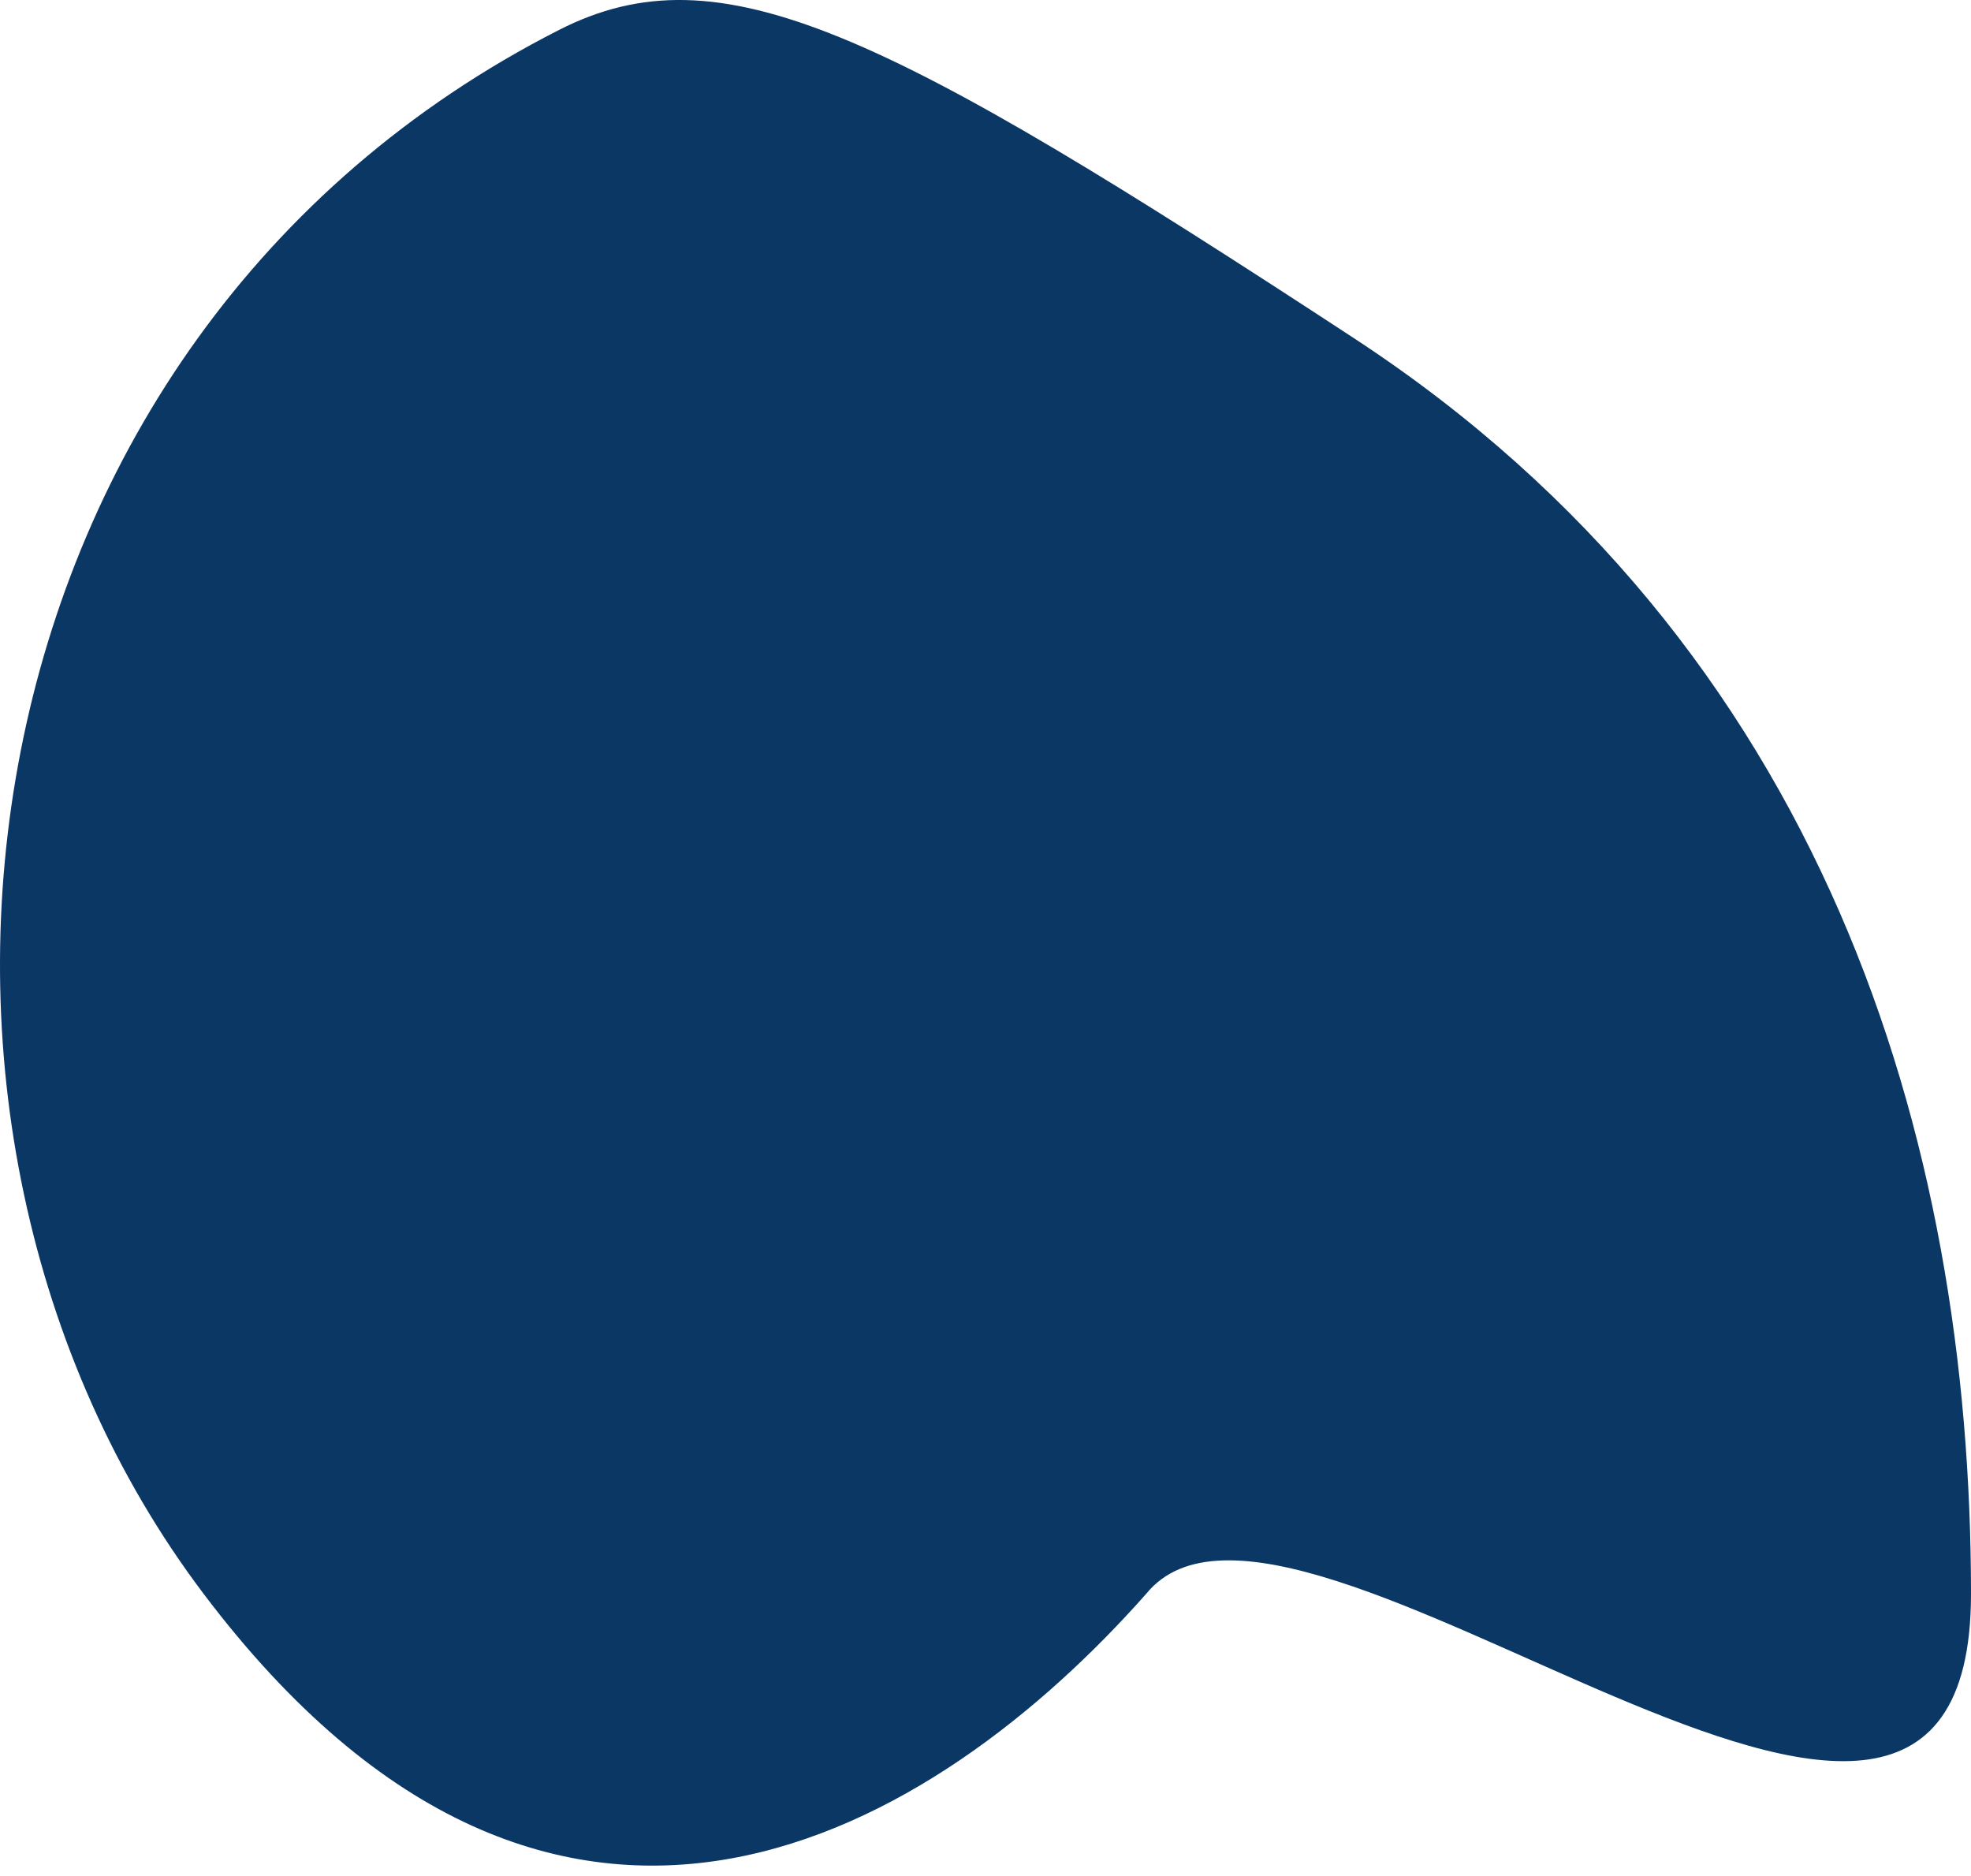
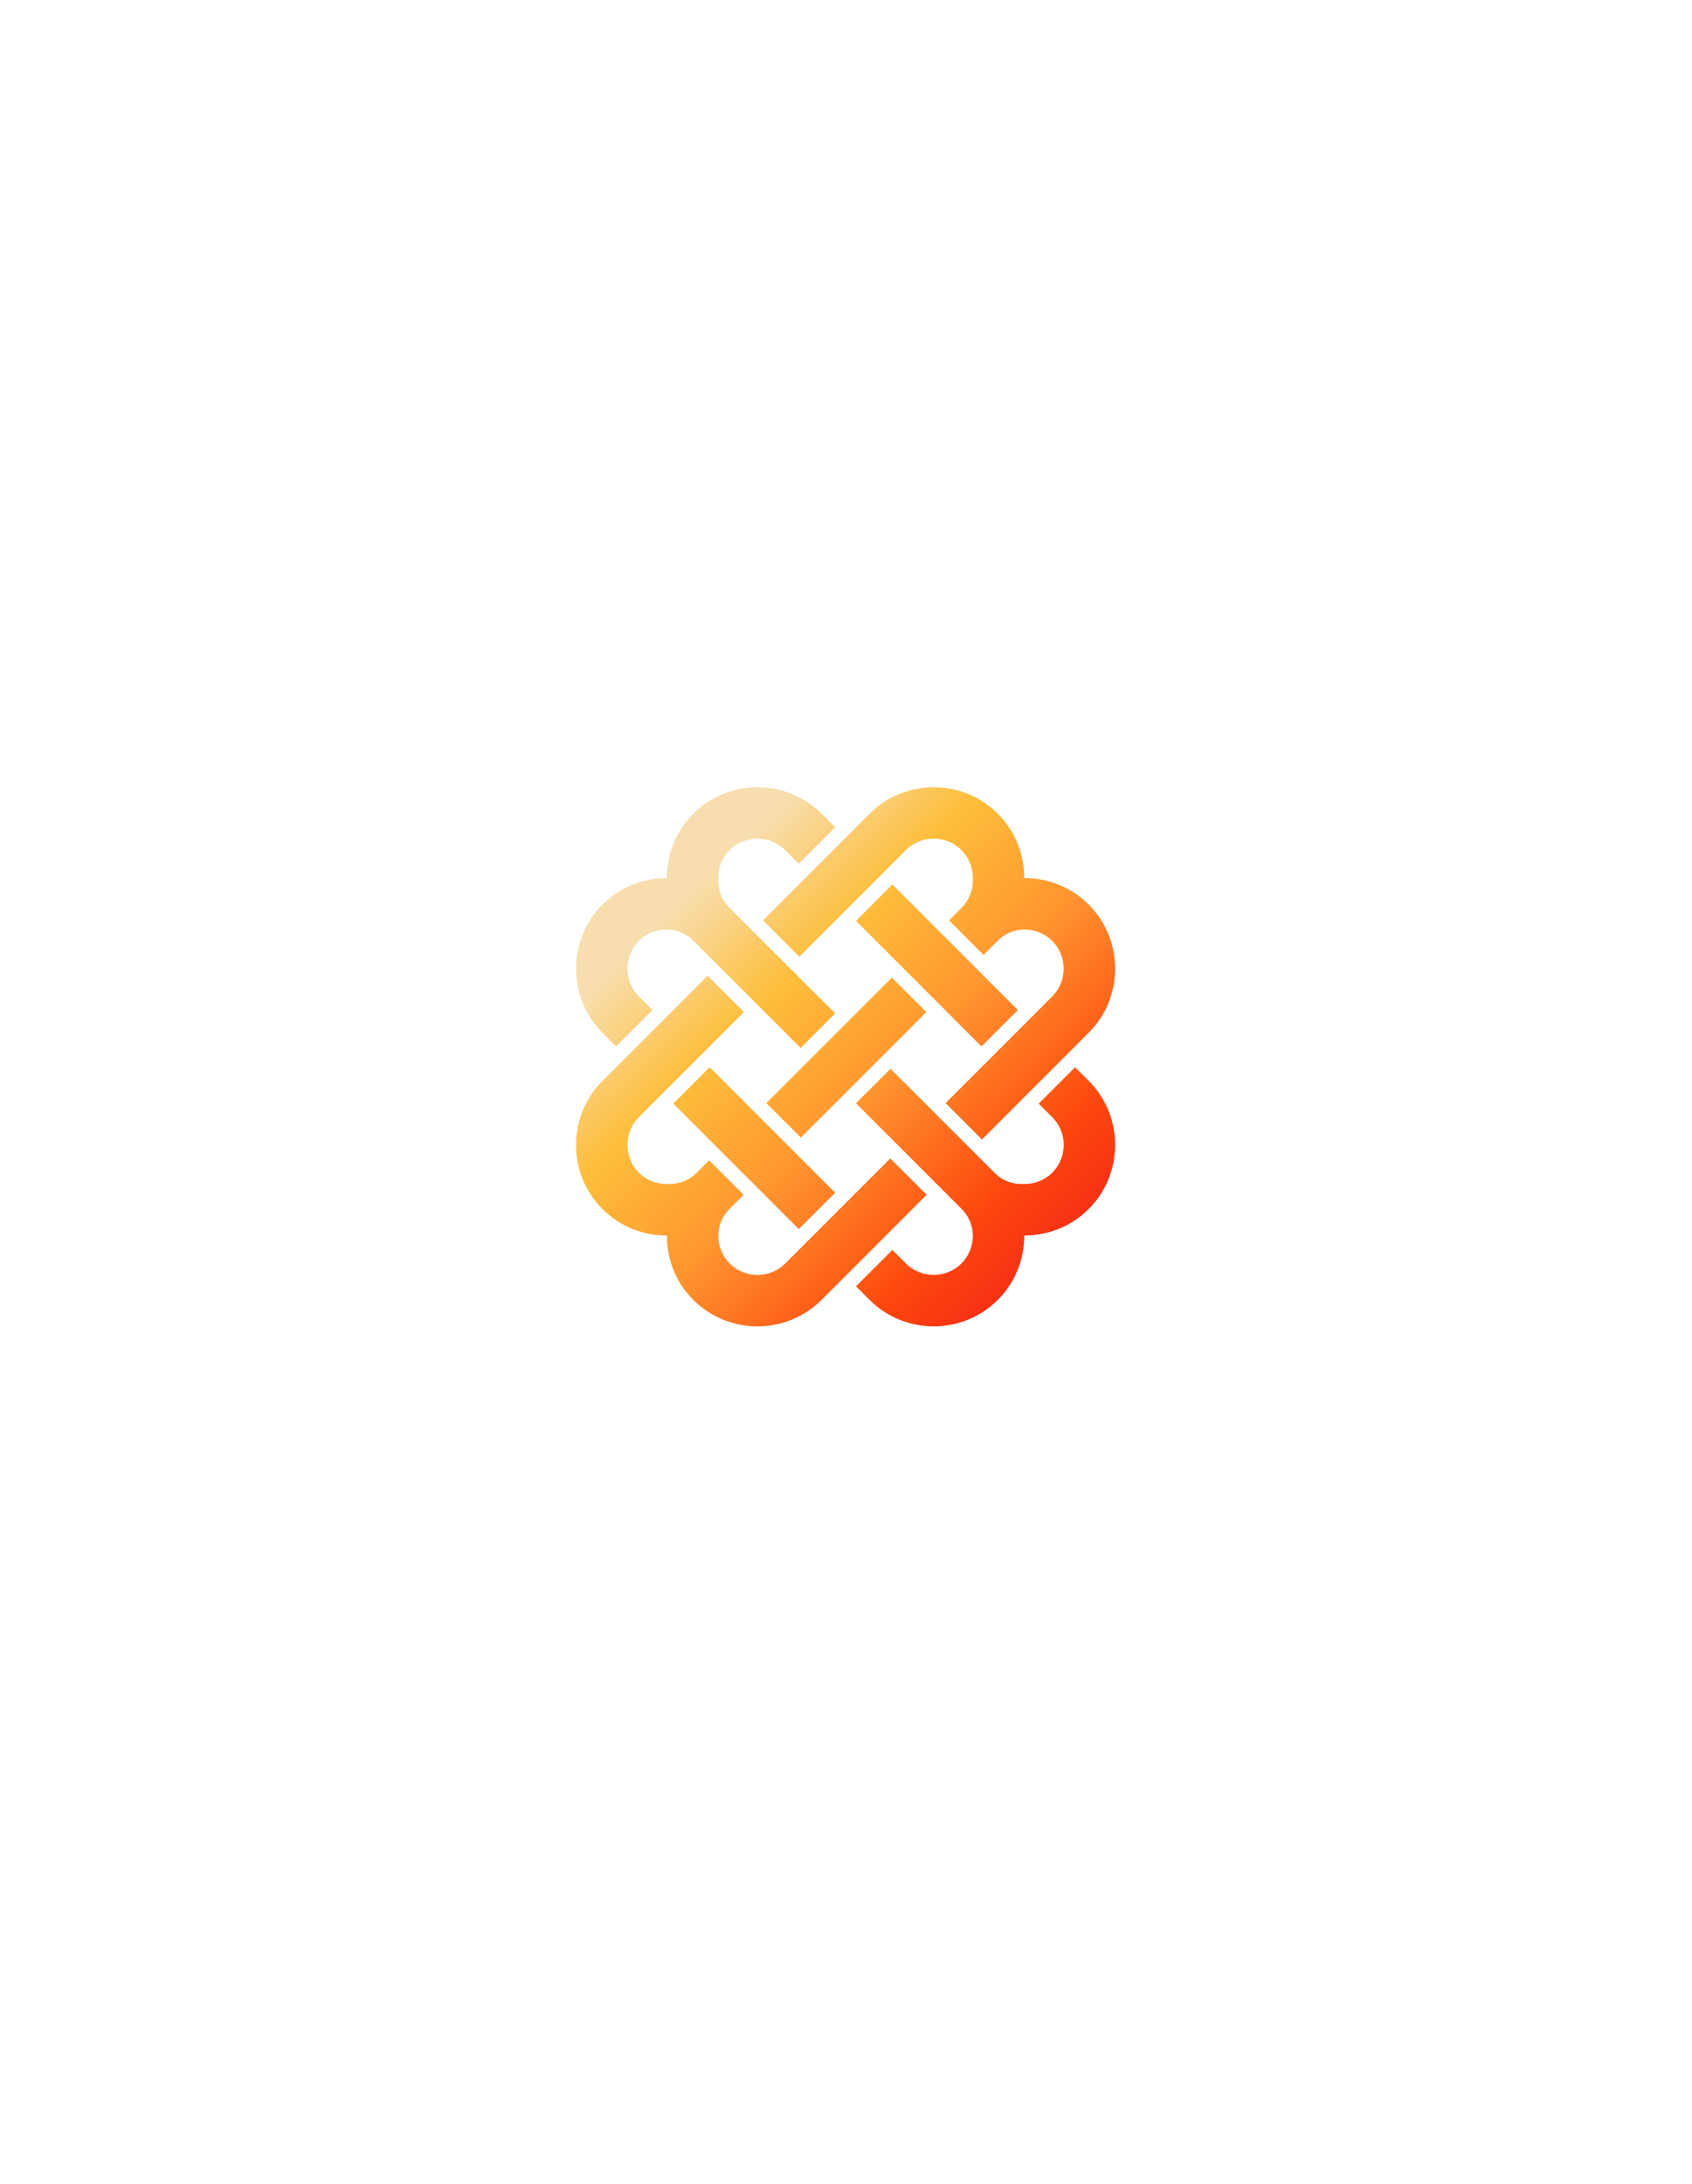
- <svg xmlns="http://www.w3.org/2000/svg" width="41px" height="39px" viewBox="0 0 41 39" version="1.1">
-   <g id="Page-1" stroke="none" stroke-width="1" fill="none" fill-rule="evenodd">
-     <path d="M11.632,0.621 C-0.982,7.036 -3.159,23.358 4.237,33.149 C11.632,42.94 19.514,38.038 23.841,33.149 C26.903,29.371 41,42.604 41,33.149 C41,23.694 37.965,13.451 28.168,7.036 C18.371,0.621 14.989,-1.086 11.632,0.621 Z" id="Path" fill="#0B3765" fill-rule="nonzero" />
-   </g>
+ <svg xmlns="http://www.w3.org/2000/svg" version="1.0" id="Layer_1" x="0px" y="0px" viewBox="0 0 651.97 841.89" style="enable-background:new 0 0 651.97 841.89;" xml:space="preserve">
+   <linearGradient id="SVGID_1_" gradientUnits="userSpaceOnUse" x1="264.242" y1="343.984" x2="425.463" y2="509.523">
+     <stop offset="0" style="stop-color:#F8DEAE" />
+     <stop offset="0" style="stop-color:#F8DEAE" />
+     <stop offset="6.706485e-03" style="stop-color:#F8DEAE" />
+     <stop offset="0.223" style="stop-color:#FDBE3A" />
+     <stop offset="0.453" style="stop-color:#FF952F" />
+     <stop offset="0.725" style="stop-color:#FD470E" />
+     <stop offset="0.95" style="stop-color:#F11F1A" />
+     <stop offset="1" style="stop-color:#000000" />
+   </linearGradient>
+   <path style="fill:url(#SVGID_1_);" d="M419.7,416.63c6.8,6.79,10.2,15.75,10.2,24.72c0,8.96-3.4,17.92-10.2,24.72  c-6.82,6.82-15.83,10.22-24.83,10.19v0.12c0,8.96-3.4,17.92-10.19,24.71c-13.6,13.6-35.85,13.6-49.44,0l-5.24-5.24l14.03-14.03  l5.24,5.24c2.83,2.83,6.62,4.39,10.69,4.39c4.06,0,7.86-1.56,10.69-4.39c2.83-2.83,4.38-6.63,4.38-10.7v-0.04  c0-3.84-1.52-7.51-4.24-10.23l-27.57-27.57L330,425.3l13.3-13.31l13.23,13.23l4.01,4.01l14.03,14.03l4.01,4.01l4.91,4.91  c2.7,2.7,6.37,4.23,10.19,4.24h1.3c4.07,0,7.86-1.56,10.69-4.38c5.89-5.9,5.89-15.49,0-21.38l-5.24-5.24l14.03-14.03L419.7,416.63z   M237.52,403.37l14.03-14.03l-5.25-5.25c-5.9-5.9-5.9-15.49,0-21.38c2.82-2.83,6.62-4.38,10.69-4.38h0.1  c3.82,0.01,7.48,1.54,10.18,4.24l41.4,41.4l13.31-13.3l-13.83-13.83l-4.01-4.01l-14.03-14.03l-8.93-8.93  c-2.72-2.72-4.24-6.39-4.24-10.23v-1.22c-0.02-4.08,1.54-7.89,4.38-10.73c2.83-2.83,6.62-4.39,10.69-4.39  c4.06,0,7.86,1.56,10.69,4.39l5.25,5.25l14.03-14.03l-5.25-5.25c-13.6-13.6-35.85-13.6-49.44,0c-6.81,6.8-10.2,15.78-10.2,24.74  v0.08c-8.99-0.02-18,3.37-24.82,10.2c-6.8,6.8-10.2,15.76-10.2,24.72c0,8.96,3.4,17.92,10.2,24.72L237.52,403.37z M378.38,403.37  l14.03-14.03l-13.23-13.23l-4.01-4.01l-13.3-13.3l-4.01-4.01l-13.83-13.83L330,354.99l13.83,13.83l21.32,21.32L378.38,403.37z   M304.74,442.53l-13.3-13.3l-4.01-4.01l-13.83-13.83l-14.03,14.03l13.83,13.83l34.55,34.55l14.03-14.03l-13.23-13.23L304.74,442.53z   M325.99,421.29l13.3-13.31l4.01-4.01l13.83-13.83l-13.3-13.3l-17.84,17.84l-13.31,13.3l-4.01,4.01l-13.22,13.23l13.3,13.3  l13.23-13.22L325.99,421.29z M344.03,473.8l13.22-13.23l-14.03-14.03L330,459.77l-4.01,4.01l-14.03,14.03l-4.01,4.01l-5.25,5.24  c-5.9,5.9-15.49,5.9-21.38,0c-2.83-2.82-4.38-6.62-4.38-10.69v-0.1c0.01-3.82,1.54-7.48,4.24-10.18l5.52-5.52l-13.3-13.3l-4.92,4.91  c-2.72,2.72-6.39,4.24-10.23,4.24h-1.22c-4.08,0.02-7.89-1.54-10.73-4.38c-2.83-2.83-4.39-6.62-4.39-10.69  c0-4.06,1.56-7.86,4.39-10.69l5.25-5.24l4.01-4.01l14.03-14.03l4.01-4.01l13.22-13.23l-14.03-14.03l-13.22,13.23l-4.01,4.01  l-14.03,14.03l-4.01,4.01l-5.25,5.24c-13.6,13.6-13.6,35.85,0,49.44c6.8,6.81,15.78,10.2,24.74,10.2h0.08  c-0.02,8.99,3.37,18,10.2,24.82c6.8,6.8,15.76,10.2,24.72,10.2c8.96,0,17.92-3.4,24.72-10.2l5.25-5.24l4.01-4.01l14.03-14.03  L344.03,473.8z M308.15,368.82l35.88-35.88l5.24-5.25c5.89-5.89,15.48-5.89,21.38,0c2.82,2.83,4.38,6.62,4.38,10.69v1.3  c-0.01,3.82-1.54,7.49-4.24,10.19l-4.91,4.92l13.3,13.3l5.52-5.52c2.72-2.72,6.39-4.24,10.23-4.24h0.04c4.07,0,7.87,1.55,10.7,4.38  c2.83,2.83,4.39,6.63,4.39,10.69c0,4.07-1.56,7.86-4.39,10.69l-5.24,5.25l-4.01,4.01l-14.03,14.03l-4.01,4.01l-13.83,13.83  l14.03,14.03l13.83-13.83l4.01-4.01l14.03-14.03l4.01-4.01l5.24-5.25c13.6-13.59,13.6-35.84,0-49.44  c-6.79-6.79-15.75-10.19-24.71-10.19h-0.12c0.03-9-3.37-18.01-10.19-24.83c-6.8-6.8-15.76-10.2-24.72-10.2  c-8.97,0-17.93,3.4-24.72,10.2l-5.24,5.25l-4.01,4.01l-31.87,31.87L308.15,368.82z" />
</svg>
